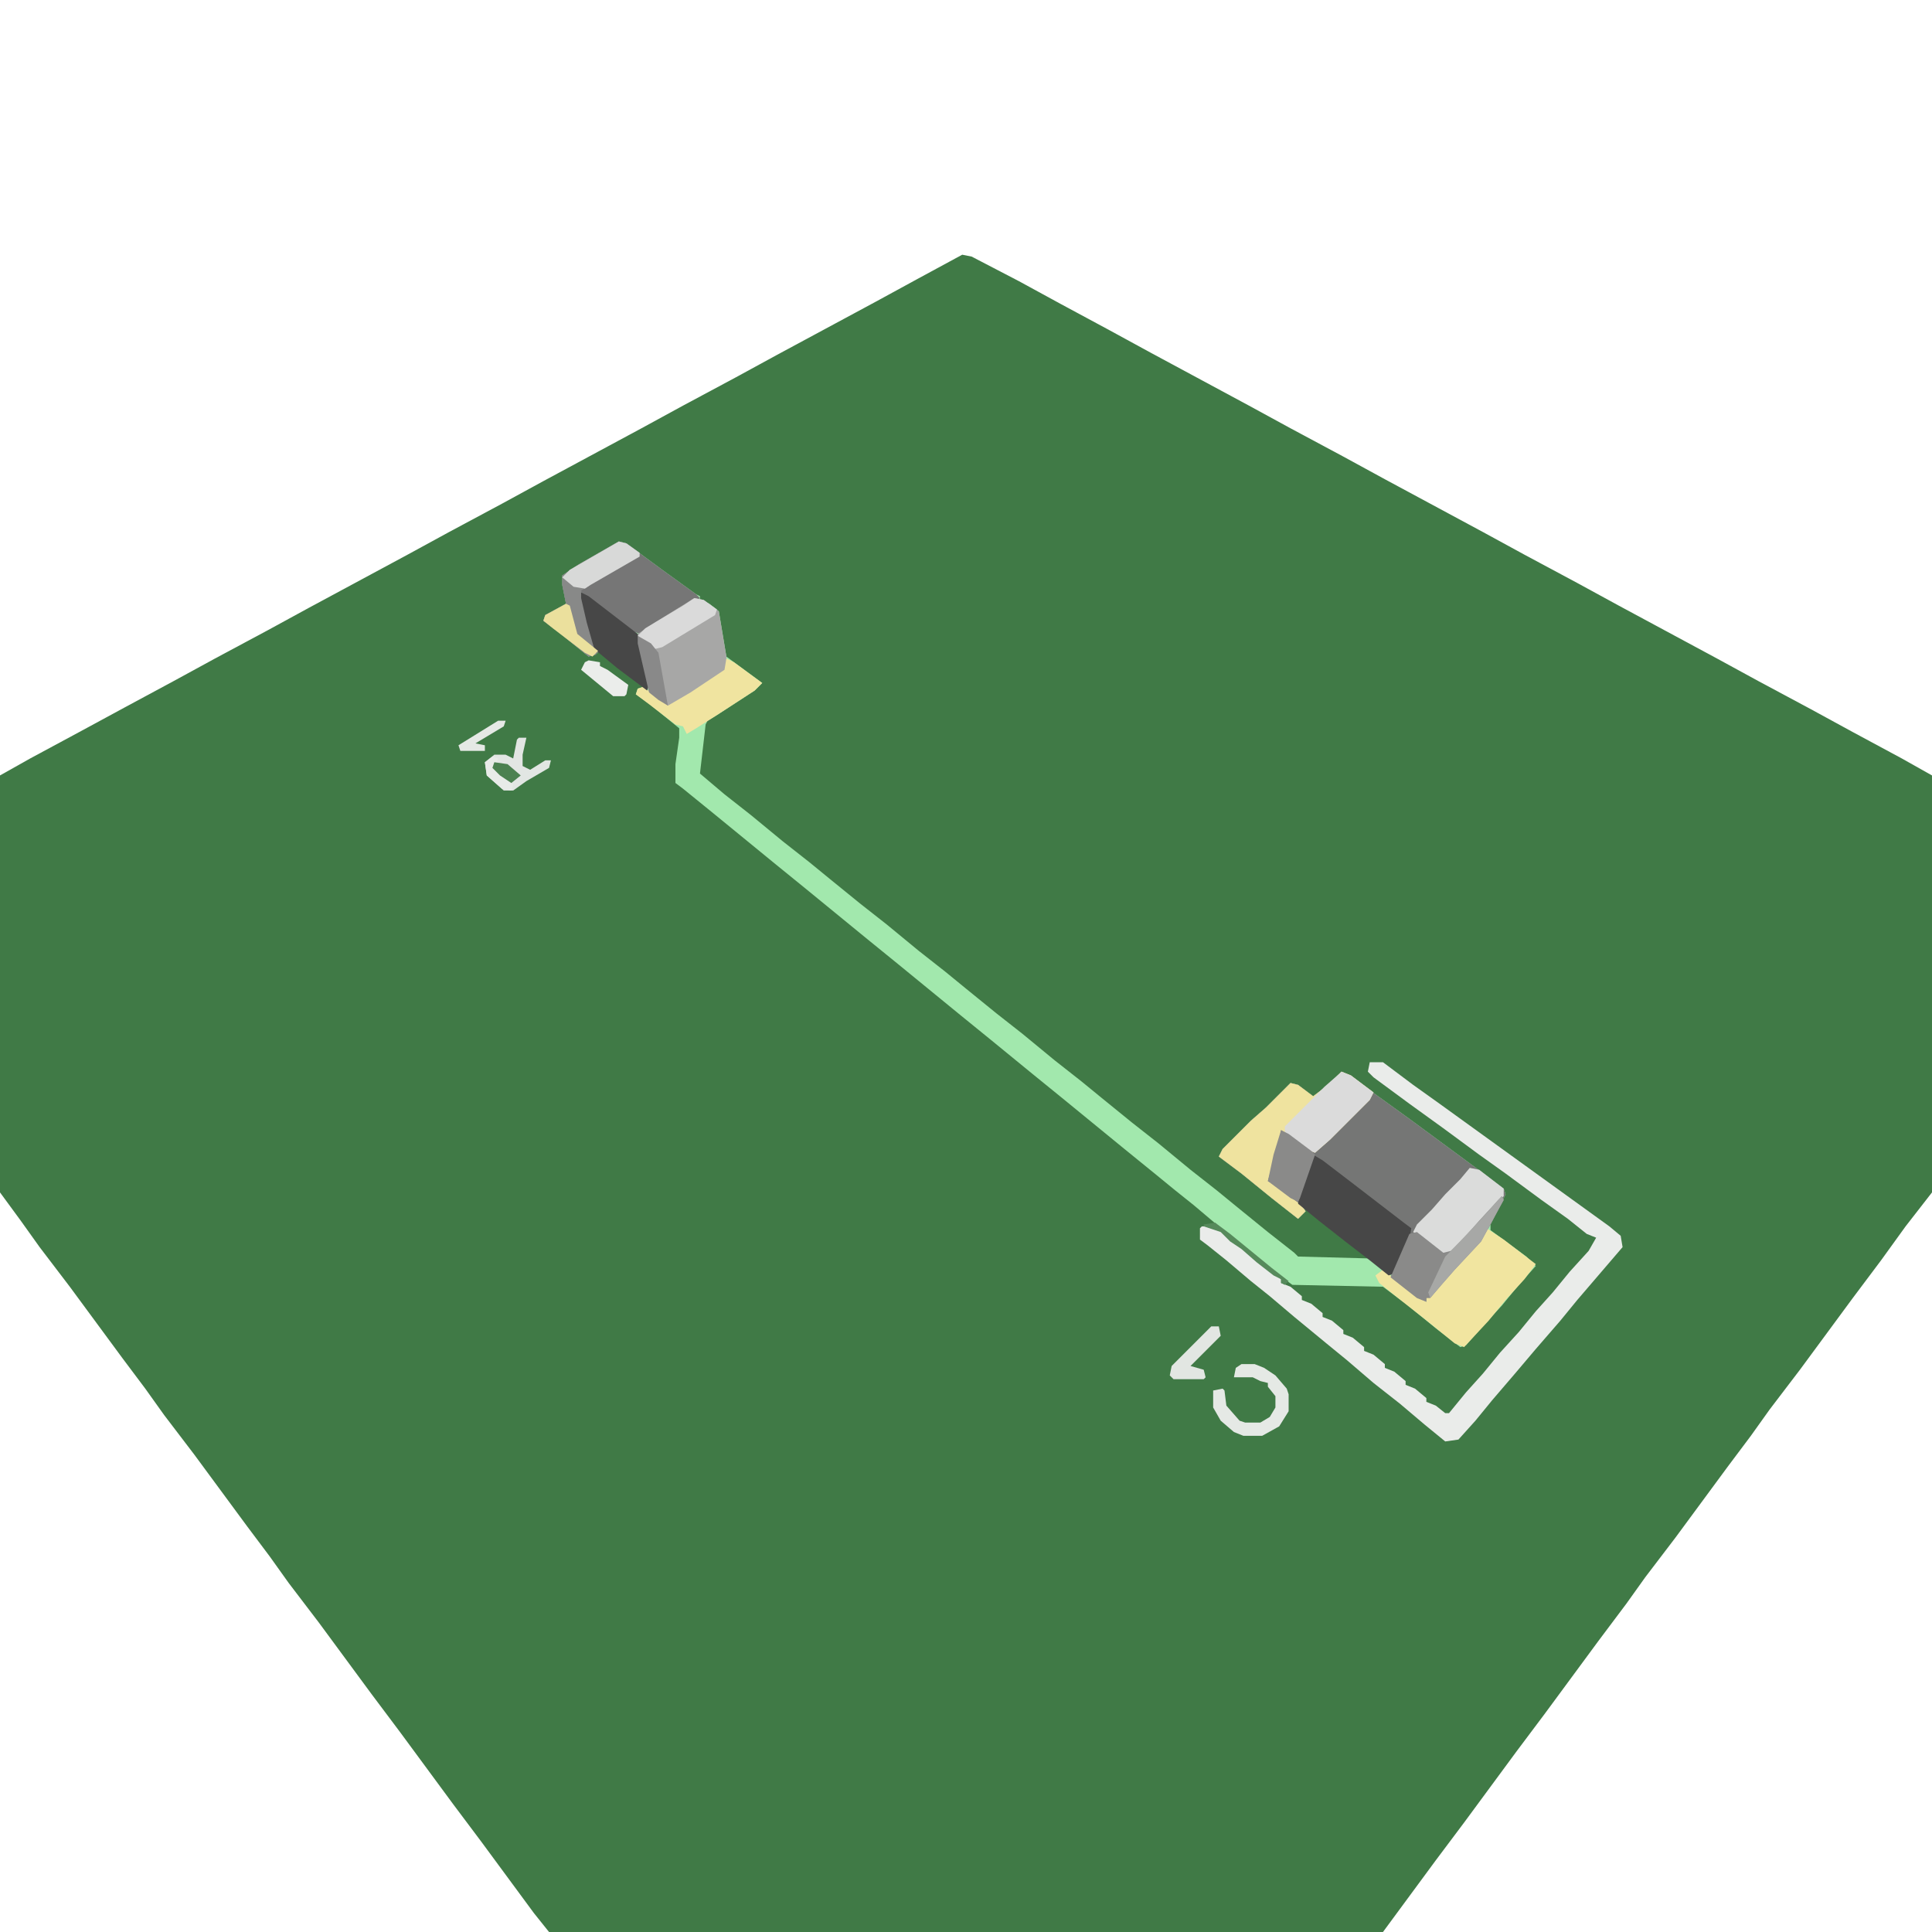
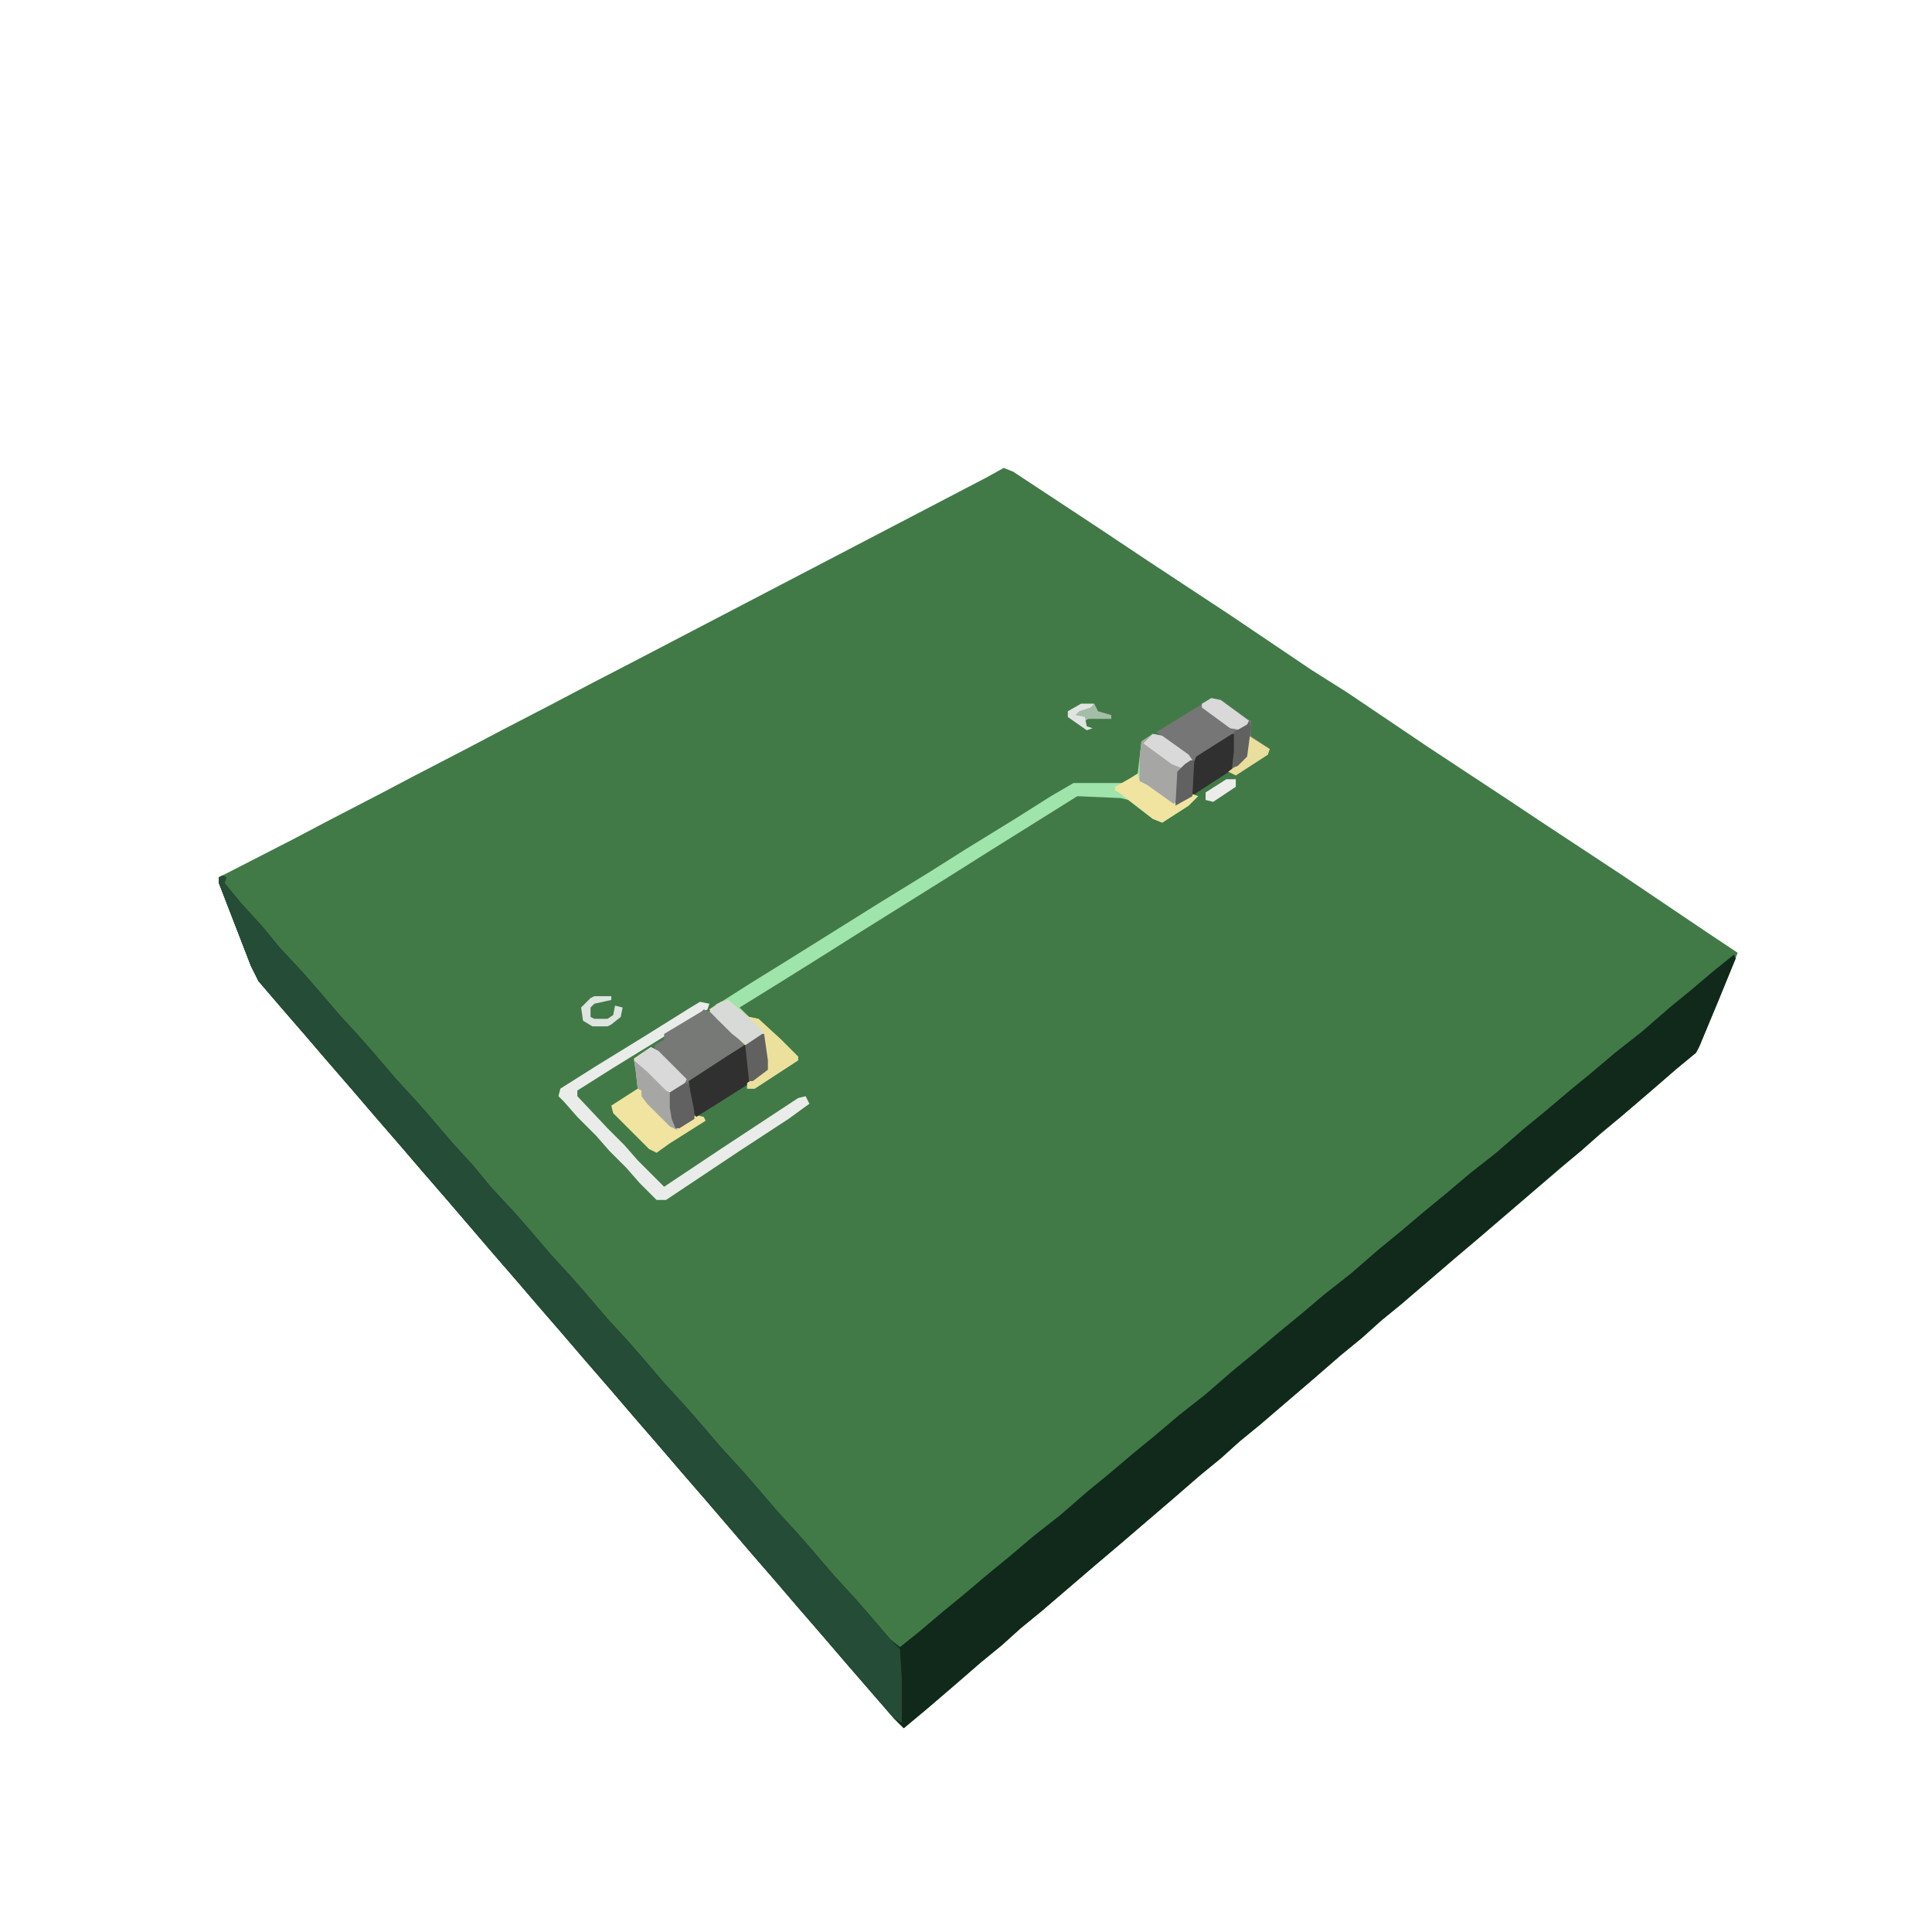
<svg xmlns="http://www.w3.org/2000/svg" version="1.1" width="1024" height="1024">
-   <path d="M0,0 L5,1 L30,14 L52,26 L78,40 L100,52 L126,66 L152,80 L174,92 L202,107 L224,119 L250,133 L276,147 L298,159 L326,174 L348,186 L374,200 L400,214 L422,226 L450,241 L472,253 L498,267 L514,276 L514,497 L500,515 L487,533 L472,553 L458,572 L444,591 L428,612 L418,626 L406,642 L392,661 L378,680 L362,701 L352,715 L337,735 L323,754 L309,773 L294,793 L280,812 L266,831 L251,851 L237,870 L223,889 L-219,889 L-227,879 L-241,860 L-255,841 L-270,821 L-284,802 L-298,783 L-313,763 L-327,744 L-341,725 L-357,704 L-367,690 L-379,674 L-393,655 L-407,636 L-423,615 L-433,601 L-445,585 L-459,566 L-473,547 L-489,526 L-499,512 L-510,497 L-510,276 L-494,267 L-468,253 L-444,240 L-418,226 L-396,214 L-368,199 L-346,187 L-320,173 L-294,159 L-272,147 L-244,132 L-222,120 L-196,106 L-170,92 L-148,80 L-120,65 L-98,53 L-72,39 L-46,25 L-24,13 Z " fill="#407A46" transform="translate(510,135)" />
-   <path d="M0,0 L4,1 L23,15 L41,28 L43,29 L43,31 L48,33 L53,37 L57,61 L76,75 L72,79 L52,92 L47,95 L46,97 L43,123 L56,134 L70,145 L87,159 L101,170 L112,179 L128,192 L142,203 L159,217 L173,228 L184,237 L200,250 L214,261 L231,275 L245,286 L256,295 L272,308 L286,319 L303,333 L317,344 L328,353 L344,366 L358,377 L360,379 L398,380 L408,388 L410,388 L419,367 L419,364 L402,351 L389,341 L372,328 L369,326 L361,348 L362,352 L364,355 L360,359 L346,348 L330,335 L318,326 L320,322 L335,307 L343,300 L356,287 L360,288 L368,294 L376,288 L383,281 L388,283 L401,293 L419,306 L438,320 L457,334 L469,343 L470,346 L462,362 L462,365 L481,379 L486,384 L477,394 L468,405 L456,418 L449,426 L446,427 L433,417 L417,404 L405,395 L357,394 L346,386 L332,374 L318,363 L305,352 L295,344 L284,335 L268,322 L257,313 L246,304 L235,295 L219,282 L208,273 L197,264 L181,251 L170,242 L159,233 L148,224 L132,211 L121,202 L110,193 L99,184 L83,171 L72,162 L61,153 L50,144 L34,131 L30,128 L30,118 L32,104 L32,99 L16,86 L9,81 L10,78 L13,77 L15,78 L11,58 L9,49 L-4,39 L-17,29 L-20,27 L-13,55 L-11,59 L-16,61 L-32,48 L-40,42 L-39,39 L-28,33 L-30,23 L-30,18 L-21,12 Z " fill="#A2E8AD" transform="translate(328,287)" />
-   <path d="M0,0 L5,2 L18,12 L36,25 L55,39 L74,53 L86,62 L87,65 L79,81 L73,91 L60,105 L53,113 L47,120 L45,120 L45,122 L40,120 L26,109 L36,86 L36,83 L19,70 L6,60 L-11,47 L-14,45 L-22,67 L-21,71 L-19,74 L-23,78 L-37,67 L-53,54 L-65,45 L-63,41 L-48,26 L-40,19 L-27,6 L-23,7 L-15,13 L-7,7 Z " fill="#757675" transform="translate(711,568)" />
-   <path d="M0,0 L7,0 L23,12 L37,22 L55,35 L73,48 L91,61 L109,74 L127,87 L133,92 L134,98 L122,112 L110,126 L101,137 L88,152 L77,165 L65,179 L56,190 L47,200 L40,201 L29,192 L16,181 L2,170 L-12,158 L-23,149 L-40,135 L-53,124 L-63,116 L-76,105 L-86,97 L-90,94 L-90,88 L-89,87 L-83,87 L-74,93 L-71,96 L-63,102 L-60,105 L-50,113 L-47,115 L-47,117 L-42,119 L-36,124 L-36,126 L-31,128 L-25,133 L-25,135 L-20,137 L-14,142 L-14,144 L-9,146 L-3,151 L-3,153 L2,155 L8,160 L8,162 L13,164 L19,169 L19,171 L24,173 L30,178 L30,180 L35,182 L40,186 L42,186 L51,175 L60,165 L69,154 L79,143 L88,132 L97,122 L106,111 L116,100 L120,93 L115,91 L105,83 L91,73 L72,59 L58,49 L39,35 L21,22 L2,8 L-1,5 Z " fill="#EAECEA" transform="translate(726,563)" />
-   <path d="M0,0 L4,1 L23,15 L41,28 L43,30 L32,36 L11,49 L6,47 L-9,35 L-20,27 L-13,55 L-11,59 L-16,61 L-32,48 L-40,42 L-39,39 L-28,33 L-30,23 L-30,18 L-21,12 Z " fill="#767676" transform="translate(328,287)" />
-   <path d="M0,0 L5,2 L17,11 L15,15 L-6,36 L-14,43 L-19,41 L-32,31 L-33,37 L-39,58 L-35,60 L-21,71 L-19,74 L-23,78 L-37,67 L-53,54 L-65,45 L-63,41 L-48,26 L-40,19 L-27,6 L-23,7 L-15,13 L-7,7 Z " fill="#EFE39F" transform="translate(711,568)" />
-   <path d="M0,0 L9,6 L26,19 L20,27 L10,38 L1,49 L-12,63 L-17,61 L-33,48 L-47,37 L-57,29 L-59,25 L-55,22 L-41,33 L-32,39 L-32,37 L-27,32 L-19,24 L-12,16 L-2,4 Z " fill="#F1E5A0" transform="translate(788,651)" />
-   <path d="M0,0 L5,1 L13,7 L17,31 L17,38 L7,45 L-13,58 L-19,54 L-24,50 L-30,24 L-30,19 L-21,13 Z " fill="#A7A7A6" transform="translate(368,317)" />
-   <path d="M0,0 L5,3 L22,16 L35,26 L48,36 L52,39 L51,45 L43,63 L40,64 L30,56 L17,46 L3,35 L-8,26 L-7,20 Z " fill="#474747" transform="translate(696,612)" />
-   <path d="M0,0 L5,1 L18,11 L18,15 L10,23 L3,31 L-9,44 L-11,46 L-15,45 L-30,34 L-28,30 L-20,22 L-13,14 L-5,6 Z " fill="#DBDCDB" transform="translate(779,619)" />
-   <path d="M0,0 L1,2 L-11,24 L-25,39 L-32,47 L-38,54 L-40,54 L-40,56 L-45,54 L-59,43 L-49,20 L-45,19 L-31,30 L-27,29 L-19,21 L-12,13 Z " fill="#8A8A89" transform="translate(796,634)" />
-   <path d="M0,0 L5,2 L17,11 L15,15 L-6,36 L-14,43 L-19,41 L-30,32 L-30,29 L-9,8 L-1,1 Z " fill="#DBDBDB" transform="translate(711,568)" />
-   <path d="M0,0 L4,1 L11,6 L11,8 L-15,23 L-20,26 L-16,43 L-12,57 L-12,60 L-16,61 L-32,48 L-40,42 L-39,39 L-28,33 L-30,23 L-30,18 L-21,12 Z " fill="#888988" transform="translate(328,287)" />
-   <path d="M0,0 L4,2 L19,13 L15,17 L-5,30 L-16,37 L-21,40 L-23,36 L-27,35 L-40,25 L-48,19 L-47,16 L-44,15 L-31,25 L-19,18 L-1,6 Z " fill="#F0E4A0" transform="translate(385,349)" />
-   <path d="M0,0 L4,2 L17,12 L30,22 L36,49 L35,52 L19,40 L7,30 L3,16 L0,3 Z " fill="#474747" transform="translate(308,314)" />
-   <path d="M0,0 L7,0 L12,2 L18,6 L24,13 L25,16 L25,25 L20,33 L11,38 L1,38 L-4,36 L-11,30 L-15,23 L-15,14 L-10,13 L-9,14 L-8,22 L-1,30 L2,31 L10,31 L15,28 L18,23 L18,17 L14,12 L14,10 L10,9 L6,7 L-4,7 L-3,2 Z " fill="#E5E9E5" transform="translate(658,723)" />
-   <path d="M0,0 L4,2 L16,11 L18,13 L10,36 L9,38 L5,36 L-7,27 L-4,13 Z " fill="#8A8A89" transform="translate(679,599)" />
-   <path d="M0,0 L5,1 L12,6 L11,9 L-17,26 L-21,27 L-30,20 L-26,16 L-6,4 Z " fill="#DADADA" transform="translate(368,317)" />
-   <path d="M0,0 L4,1 L11,6 L11,8 L-15,23 L-18,25 L-24,24 L-30,19 L-26,15 Z " fill="#D8D9D8" transform="translate(328,287)" />
-   <path d="M0,0 L4,0 L2,9 L2,15 L6,17 L14,12 L17,12 L16,16 L4,23 L-3,28 L-8,28 L-17,20 L-18,13 L-13,9 L-7,9 L-3,11 L-1,1 Z " fill="#E2E6E3" transform="translate(275,391)" />
-   <path d="M0,0 L1,2 L-11,24 L-25,39 L-32,47 L-38,54 L-39,51 L-30,32 L-25,27 L-9,10 L-2,2 Z " fill="#A7A8A6" transform="translate(796,634)" />
-   <path d="M0,0 L4,0 L5,5 L-11,21 L-4,23 L-3,27 L-4,28 L-20,28 L-22,26 L-21,21 Z " fill="#E2E6E2" transform="translate(642,703)" />
-   <path d="M0,0 L7,4 L11,9 L16,37 L11,34 L6,30 L0,4 Z " fill="#898989" transform="translate(338,337)" />
-   <path d="M0,0 L2,1 L6,16 L17,25 L14,28 L10,26 L-7,13 L-12,9 L-11,6 Z " fill="#EBE09D" transform="translate(300,320)" />
-   <path d="M0,0 L6,1 L6,3 L10,5 L21,13 L20,18 L19,19 L13,19 L-4,5 L-2,1 Z " fill="#EBEDEB" transform="translate(312,350)" />
-   <path d="M0,0 L4,0 L3,3 L-12,12 L-7,13 L-7,16 L-20,16 L-21,13 Z " fill="#E5E9E5" transform="translate(264,382)" />
-   <path d="M0,0 L8,6 L19,15 L30,24 L39,31 L37,33 L35,32 L35,30 L31,28 L22,21 L14,14 L8,10 L3,5 L-6,2 L-6,1 Z " fill="#568A5B" transform="translate(644,648)" />
-   <path d="M0,0 L3,1 L1,6 L9,13 L11,15 L10,18 L5,17 L-3,10 L-4,3 Z " fill="#E8EBE8" transform="translate(261,401)" />
-   <path d="M0,0 L7,1 L14,7 L9,11 L3,7 L-1,3 Z " fill="#4B8150" transform="translate(262,404)" />
+   <path d="M0,0 L5,2 L49,31 L76,49 L120,78 L163,107 L182,119 L225,148 L269,177 L284,187 L328,216 L371,245 L389,257 L379,282 L368,308 L363,313 L348,326 L334,338 L321,349 L307,361 L293,373 L280,384 L266,396 L252,408 L239,419 L225,431 L211,443 L200,452 L190,461 L179,470 L164,483 L150,495 L136,507 L125,516 L115,525 L104,534 L89,547 L75,559 L61,571 L48,582 L34,594 L20,606 L9,615 L-1,624 L-12,633 L-27,646 L-41,658 L-53,668 L-58,663 L-71,648 L-84,633 L-96,619 L-109,604 L-121,590 L-134,575 L-146,561 L-158,547 L-171,532 L-183,518 L-196,503 L-208,489 L-221,474 L-233,460 L-246,445 L-258,431 L-271,416 L-283,402 L-295,388 L-308,373 L-320,359 L-333,344 L-345,330 L-358,315 L-370,301 L-383,286 L-395,272 L-399,264 L-416,220 L-416,217 L-377,197 L-358,187 L-331,173 L-312,163 L-285,149 L-266,139 L-239,125 L-220,115 L-193,101 L-170,89 L-147,77 L-124,65 L-101,53 L-78,41 L-55,29 L-32,17 L-9,5 Z " fill="#417A47" transform="translate(532,248)" />
+   <path d="M0,0 L2,1 L1,4 L10,15 L21,27 L30,38 L43,52 L50,60 L62,74 L73,86 L80,94 L92,108 L103,120 L110,128 L122,142 L133,154 L142,165 L155,179 L162,187 L174,201 L185,213 L192,221 L204,235 L215,247 L222,255 L234,269 L245,281 L252,289 L264,303 L275,315 L282,323 L294,337 L305,349 L312,357 L324,371 L335,383 L342,391 L354,405 L359,409 L369,401 L382,390 L393,381 L406,370 L417,361 L430,350 L444,339 L459,326 L470,317 L483,306 L494,297 L507,286 L521,275 L536,262 L547,253 L560,242 L571,233 L584,222 L598,211 L613,198 L624,189 L637,178 L648,169 L661,158 L675,147 L690,134 L701,125 L714,114 L725,105 L738,94 L752,83 L767,70 L778,61 L791,50 L801,42 L802,44 L783,90 L781,94 L770,103 L755,116 L741,128 L730,137 L720,146 L709,155 L694,168 L680,180 L666,192 L653,203 L639,215 L625,227 L614,236 L604,245 L593,254 L578,267 L564,279 L550,291 L539,300 L529,309 L518,318 L503,331 L489,343 L475,355 L462,366 L448,378 L434,390 L423,399 L413,408 L402,417 L387,430 L373,442 L361,452 L356,447 L343,432 L330,417 L318,403 L305,388 L293,374 L280,359 L268,345 L256,331 L243,316 L231,302 L218,287 L206,273 L193,258 L181,244 L168,229 L156,215 L143,200 L131,186 L119,172 L106,157 L94,143 L81,128 L69,114 L56,99 L44,85 L31,70 L19,56 L15,48 L-2,4 L-2,1 Z " fill="#10291B" transform="translate(118,464)" />
+   <path d="M0,0 L2,1 L1,4 L10,15 L21,27 L30,38 L43,52 L50,60 L62,74 L73,86 L80,94 L92,108 L103,120 L110,128 L122,142 L133,154 L142,165 L155,179 L162,187 L174,201 L185,213 L192,221 L204,235 L215,247 L222,255 L234,269 L245,281 L252,289 L264,303 L275,315 L282,323 L294,337 L305,349 L312,357 L324,371 L335,383 L342,391 L354,405 L359,410 L360,426 L360,449 L356,447 L343,432 L330,417 L318,403 L305,388 L293,374 L280,359 L268,345 L256,331 L243,316 L231,302 L218,287 L206,273 L193,258 L181,244 L168,229 L156,215 L143,200 L131,186 L119,172 L106,157 L94,143 L81,128 L69,114 L56,99 L44,85 L31,70 L19,56 L15,48 L-2,4 L-2,1 Z " fill="#254C36" transform="translate(118,464)" />
+   <path d="M0,0 L5,1 L19,11 L21,14 L15,18 L14,20 L13,37 L21,32 L24,33 L19,38 L5,47 L0,45 L-13,35 L-17,34 L-40,33 L-64,48 L-88,63 L-107,75 L-131,90 L-155,105 L-174,117 L-198,132 L-219,145 L-214,150 L-209,151 L-197,162 L-188,171 L-188,173 L-211,188 L-215,188 L-215,185 L-205,178 L-206,164 L-207,160 L-216,165 L-231,151 L-235,146 L-213,132 L-192,119 L-168,104 L-144,89 L-118,73 L-99,61 L-73,45 L-54,33 L-42,26 L-16,26 L-8,21 L-6,4 Z " fill="#9FE4AA" transform="translate(611,389)" />
+   <path d="M0,0 L5,1 L4,4 L-20,19 L-33,27 L-46,35 L-65,47 L-65,50 L-49,67 L-40,76 L-33,84 L-21,96 L-19,98 L11,78 L52,51 L56,50 L58,54 L47,62 L21,79 L-18,105 L-23,105 L-32,96 L-39,88 L-48,79 L-55,71 L-65,61 L-72,53 L-75,50 L-74,46 L-55,34 L-29,18 L-5,3 Z " fill="#EAECEA" transform="translate(371,531)" />
+   <path d="M0,0 L5,1 L19,11 L21,12 L21,20 L31,27 L30,30 L13,41 L9,39 L11,32 L13,19 L-8,32 L-10,45 L-10,52 L-19,57 L-18,39 L-14,35 L-11,32 L-24,22 L-29,18 L-3,2 Z " fill="#767676" transform="translate(642,370)" />
+   <path d="M0,0 L4,2 L19,17 L17,21 L12,24 L10,24 L13,43 L24,36 L28,37 L29,39 L10,51 L3,56 L-1,54 L-20,35 L-21,31 L-7,22 L-8,13 L-9,6 Z " fill="#F0E4A0" transform="translate(345,555)" />
+   <path d="M0,0 L5,2 L16,13 L22,18 L17,23 L1,33 L-7,38 L-5,58 L-13,63 L-15,63 L-17,58 L-18,52 L-18,44 L-10,39 L-12,35 L-26,21 L-26,19 L-21,16 L-21,13 L-1,1 Z " fill="#767976" transform="translate(373,535)" />
+   <path d="M0,0 L1,0 L3,14 L3,19 L-8,27 L-27,39 L-35,44 L-37,41 L-39,25 L-19,12 Z " fill="#303030" transform="translate(404,548)" />
+   <path d="M0,0 L7,6 L11,9 L16,10 L28,21 L37,30 L37,32 L14,47 L10,47 L10,44 L20,37 L19,23 L18,19 L9,24 L-6,10 L-10,5 L-4,1 Z " fill="#ECE09D" transform="translate(386,530)" />
+   <path d="M0,0 L5,1 L19,11 L21,14 L15,18 L14,20 L13,34 L11,38 L-7,25 L-7,13 L-6,4 Z " fill="#A6A6A5" transform="translate(611,389)" />
+   <path d="M0,0 L2,0 L2,9 L0,19 L-20,32 L-22,32 L-21,17 L-19,12 Z " fill="#303030" transform="translate(653,389)" />
+   <path d="M0,0 L1,4 L5,6 L19,16 L24,14 L29,11 L32,12 L27,17 L13,26 L8,24 L-10,10 L-12,9 L-12,7 L-3,2 Z " fill="#F0E4A0" transform="translate(603,410)" />
+   <path d="M0,0 L4,2 L19,17 L17,21 L12,24 L7,23 L-9,7 L-6,4 Z " fill="#D9D9D9" transform="translate(345,555)" />
+   <path d="M0,0 L7,6 L17,15 L19,18 L10,24 L2,18 L-10,6 L-6,2 Z " fill="#D8DAD8" transform="translate(386,530)" />
+   <path d="M0,0 L7,6 L17,16 L19,17 L22,34 L23,37 L19,35 L7,23 L4,19 L4,16 L2,15 L1,6 Z " fill="#A6A6A5" transform="translate(336,562)" />
+   <path d="M0,0 L2,0 L5,15 L5,19 L-3,24 L-5,24 L-7,19 L-8,13 L-8,5 Z " fill="#616161" transform="translate(363,574)" />
+   <path d="M0,0 L5,1 L19,11 L21,14 L15,18 L10,16 L-5,5 Z " fill="#D9D9D9" transform="translate(611,389)" />
+   <path d="M0,0 L1,0 L3,14 L3,19 L-5,25 L-7,25 L-9,6 Z " fill="#616160" transform="translate(404,548)" />
+   <path d="M0,0 L5,1 L20,12 L19,15 L16,17 L10,16 L-5,5 L-5,3 Z " fill="#D8D9D8" transform="translate(642,370)" />
+   <path d="M0,0 L2,0 L1,19 L-8,24 L-7,6 L-3,2 Z " fill="#616161" transform="translate(631,403)" />
+   <path d="M0,0 L11,7 L10,10 L-7,21 L-11,19 L-3,13 Z " fill="#E9DE9C" transform="translate(662,390)" />
+   <path d="M0,0 L7,0 L9,4 L16,6 L16,8 L4,8 L2,9 L3,12 L6,13 L3,14 L-7,7 L-7,4 Z " fill="#A4BDA7" transform="translate(573,373)" />
+   <path d="M0,0 L1,4 L-1,19 L-6,24 L-9,25 L-8,16 L-8,6 L-1,2 Z " fill="#616160" transform="translate(662,382)" />
+   <path d="M0,0 L9,0 L9,2 L0,4 L-2,6 L-2,11 L0,12 L7,12 L10,10 L11,5 L15,6 L14,11 L9,15 L7,16 L-1,16 L-6,13 L-7,6 L-2,1 Z " fill="#DEE4DF" transform="translate(315,528)" />
+   <path d="M0,0 L5,0 L5,4 L-7,12 L-11,11 L-11,7 Z " fill="#EBEDEB" transform="translate(650,413)" />
+   <path d="M0,0 L7,0 L5,2 L-1,4 L-3,6 L2,7 L3,12 L6,13 L3,14 L-7,7 L-7,4 Z " fill="#E0E5E1" transform="translate(573,373)" />
</svg>
